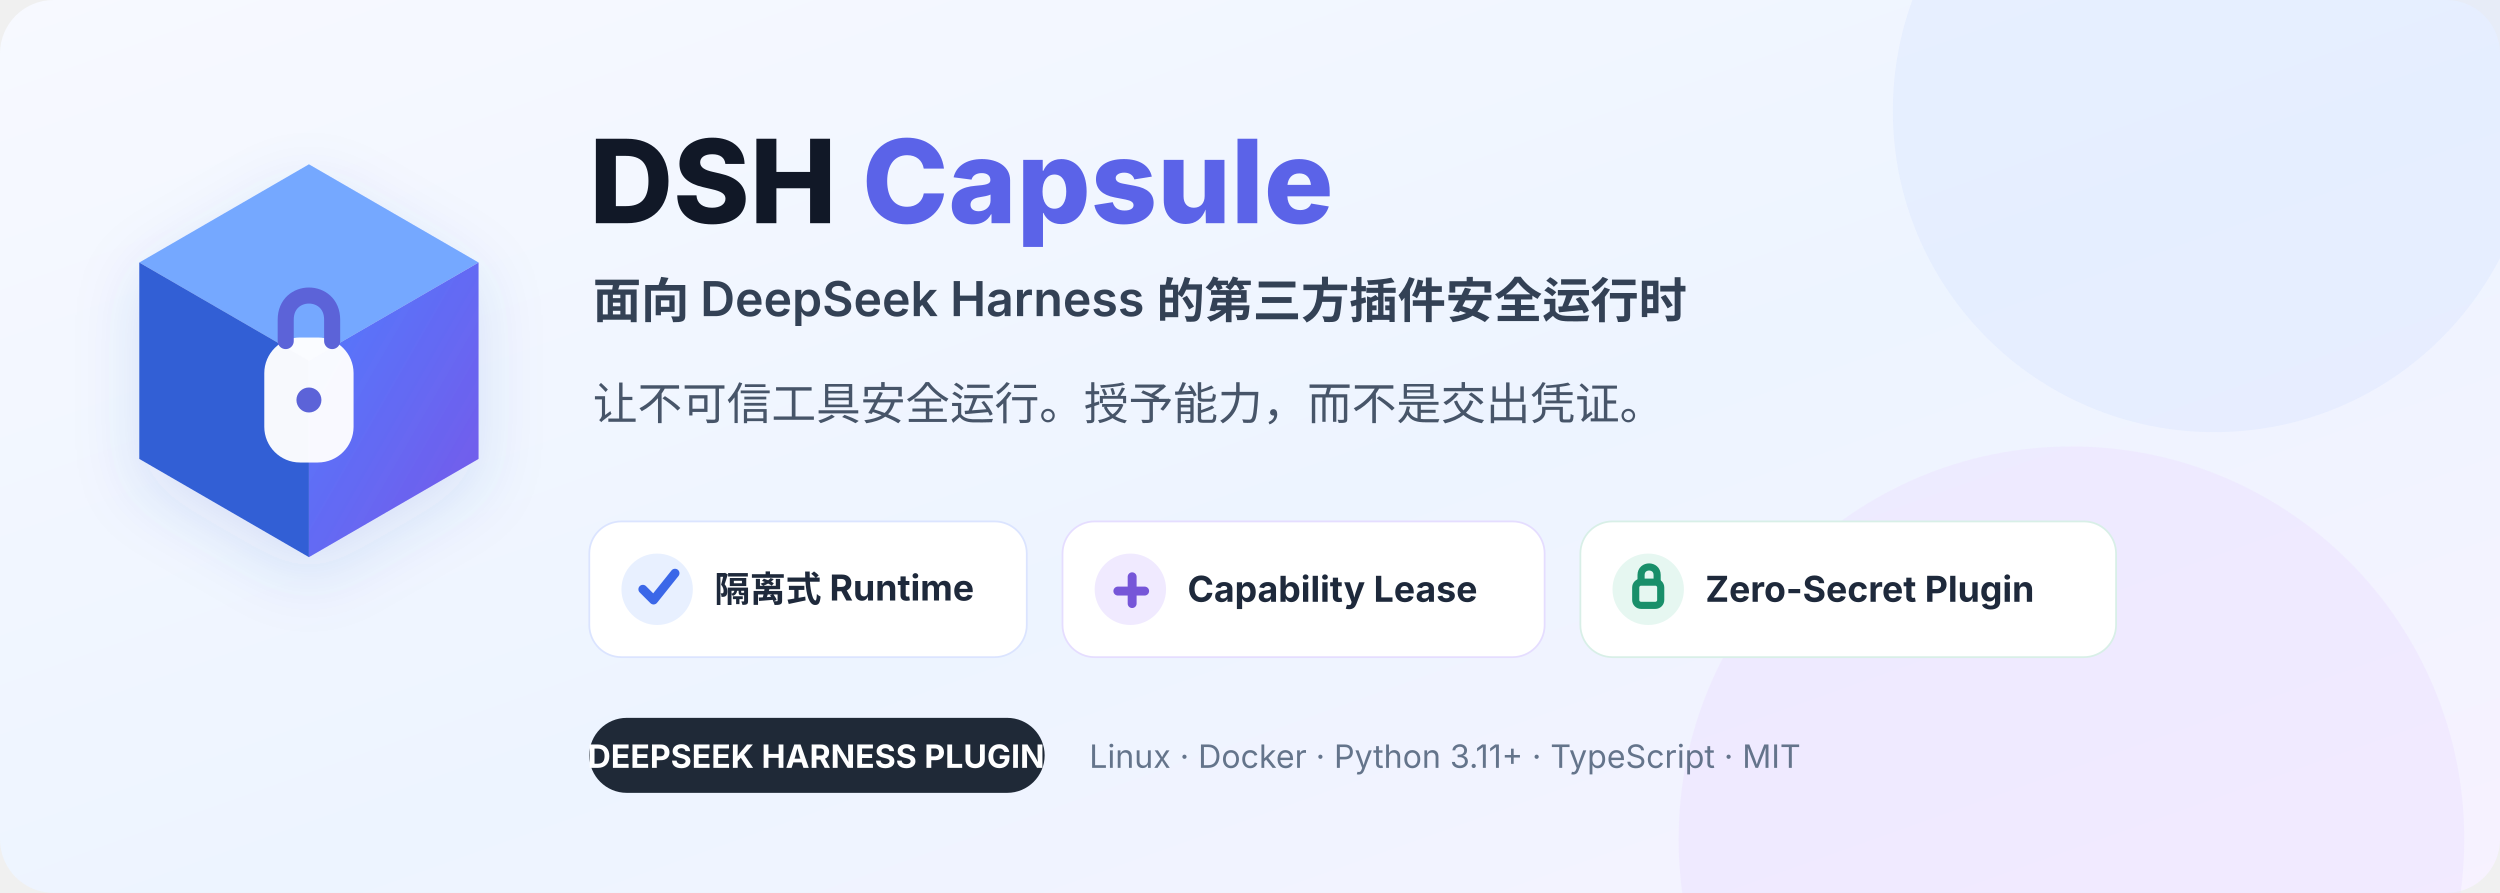
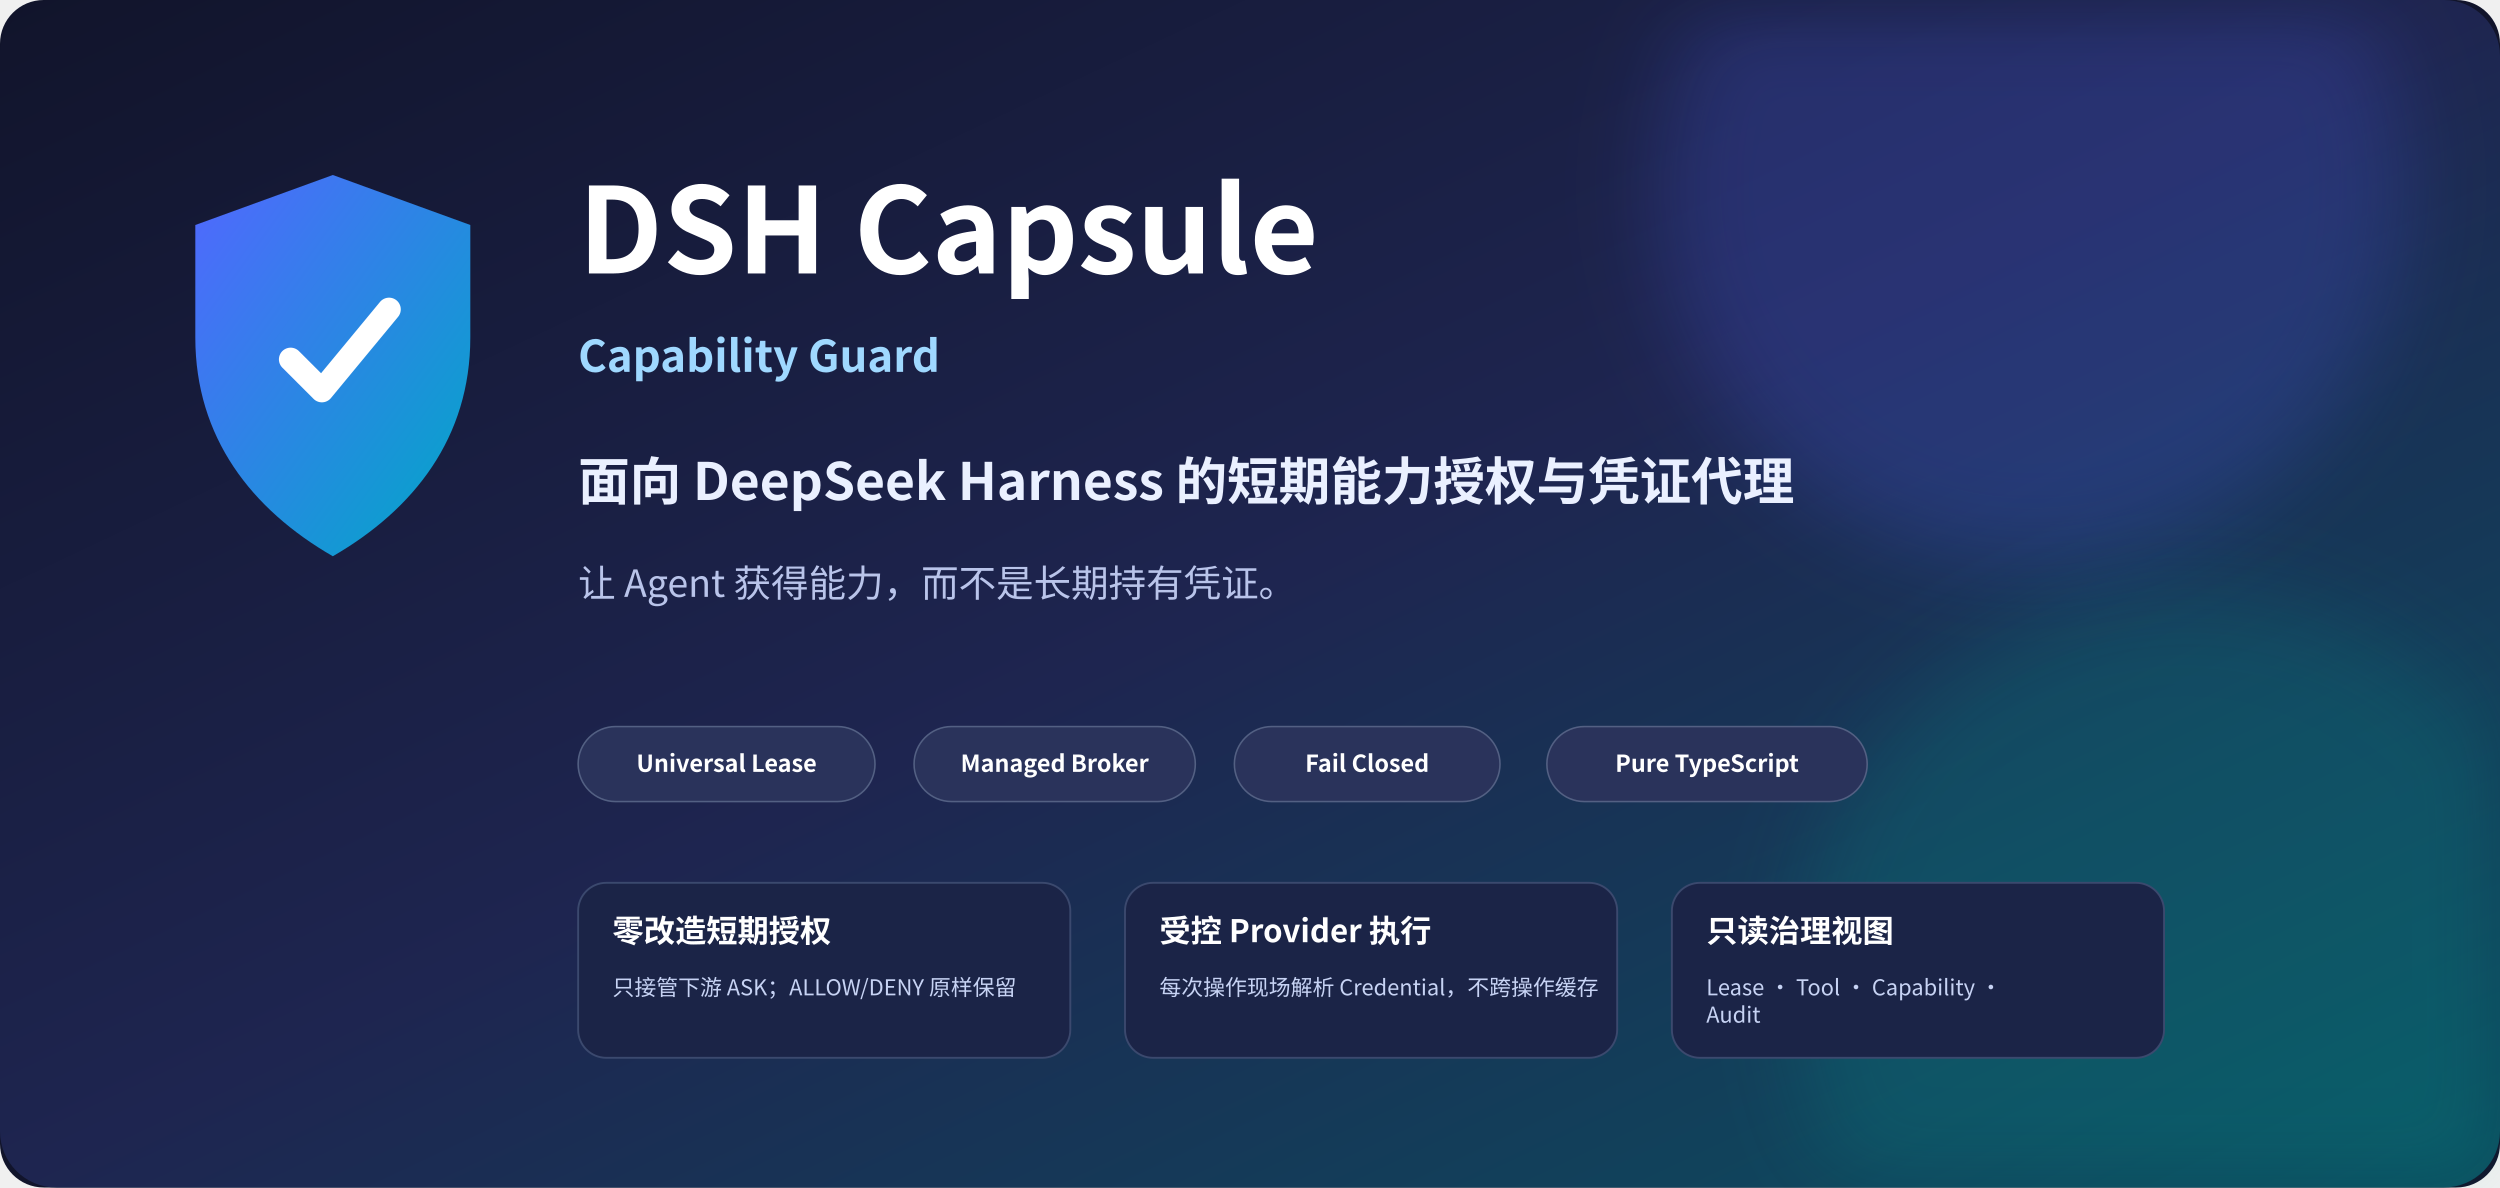
- <svg xmlns="http://www.w3.org/2000/svg" width="1400" height="500" viewBox="0 0 1400 500" role="img" aria-label="DSH Capsule 中文首屏">
+ <svg xmlns="http://www.w3.org/2000/svg" width="1600" height="760" viewBox="0 0 1600 760">
  <defs>
-     <linearGradient id="bg" x1="0" y1="0" x2="1" y2="1">
-       <stop offset="0" stop-color="#f7f9ff" />
-       <stop offset="0.55" stop-color="#edf4ff" />
-       <stop offset="1" stop-color="#f7f2ff" />
+     <linearGradient id="hero" x1="0" y1="0" x2="1" y2="1">
+       <stop offset="0" stop-color="#11142B" />
+       <stop offset="0.5" stop-color="#1E2550" />
+       <stop offset="1" stop-color="#0A5161" />
    </linearGradient>
-     <linearGradient id="cube" x1="0" y1="0" x2="1" y2="1">
-       <stop offset="0" stop-color="#4f7cff" />
-       <stop offset="1" stop-color="#7858e8" />
+     <linearGradient id="blue" x1="0" y1="0" x2="1" y2="1">
+       <stop offset="0" stop-color="#5267FF" />
+       <stop offset="1" stop-color="#00A8C6" />
    </linearGradient>
-     <filter id="shadow" x="-30%" y="-30%" width="160%" height="160%">
-       <feDropShadow dx="0" dy="12" stdDeviation="18" flood-color="#3157c8" flood-opacity=".13" />
+     <linearGradient id="purple" x1="0" y1="0" x2="1" y2="1">
+       <stop offset="0" stop-color="#7257F5" />
+       <stop offset="1" stop-color="#A85AF0" />
+     </linearGradient>
+     <filter id="shadow" x="-20%" y="-20%" width="140%" height="140%">
+       <feDropShadow dx="0" dy="10" stdDeviation="14" flood-color="#1B2352" flood-opacity="0.13" />
    </filter>
+     <filter id="soft" x="-20%" y="-20%" width="140%" height="140%">
+       <feGaussianBlur stdDeviation="28" />
+     </filter>
+     <marker id="arrow" markerWidth="10" markerHeight="10" refX="9" refY="3" orient="auto" markerUnits="strokeWidth">
+       <path d="M0,0 L0,6 L9,3 z" fill="#64748B" />
+     </marker>
+     <marker id="arrowBlue" markerWidth="10" markerHeight="10" refX="9" refY="3" orient="auto" markerUnits="strokeWidth">
+       <path d="M0,0 L0,6 L9,3 z" fill="#5267FF" />
+     </marker>
  </defs>
-   <rect width="1400" height="500" rx="30" fill="url(#bg)" />
-   <circle cx="1240" cy="62" r="180" fill="#dbe6ff" opacity=".45" />
-   <circle cx="1160" cy="470" r="220" fill="#ece1ff" opacity=".45" />
-   <g transform="translate(78 92)" filter="url(#shadow)">
-     <path d="M95 0 190 55 95 110 0 55Z" fill="#75a8ff" />
-     <path d="M0 55 95 110 95 220 0 165Z" fill="#315fd5" />
-     <path d="M190 55 95 110 95 220 190 165Z" fill="url(#cube)" />
-     <rect x="70" y="97" width="50" height="70" rx="20" fill="white" opacity=".96" />
-     <path d="M82 99v-12c0-18 26-18 26 0v12" fill="none" stroke="#5b63d8" stroke-width="9" stroke-linecap="round" />
-     <circle cx="95" cy="132" r="7" fill="#5b63d8" />
+   <rect width="100%" height="100%" rx="28" fill="#11142B" />
+   <rect width="1600" height="760" rx="36" fill="url(#hero)" />
+   <circle cx="1300" cy="120" r="240" fill="#5267FF" opacity="0.20" filter="url(#soft)" />
+   <circle cx="1400" cy="630" r="250" fill="#00C2A8" opacity="0.14" filter="url(#soft)" />
+   <g transform="translate(125,112)">
+     <path d="M88 0 L176 32 V104 C176 168 140 214 88 244 C36 214 0 168 0 104 V32 Z" fill="url(#blue)" />
+     <path d="M61 118 l20 20 43-52" fill="none" stroke="white" stroke-width="15" stroke-linecap="round" stroke-linejoin="round" />
  </g>
-   <text x="330" y="125" font-family="Inter,'Noto Sans SC','Microsoft YaHei','PingFang SC',Arial,sans-serif" font-size="65" font-weight="800" fill="#111827">DSH <tspan fill="#5b63e8">Capsule</tspan>
+   <text x="370" y="175" font-family="Noto Sans CJK SC,Inter,Segoe UI,PingFang SC,Microsoft YaHei,Arial,sans-serif" font-size="76" font-weight="800" fill="#FFFFFF" text-anchor="start" opacity="1">DSH Capsule</text>
+   <text x="370" y="238" font-family="Noto Sans CJK SC,Inter,Segoe UI,PingFang SC,Microsoft YaHei,Arial,sans-serif" font-size="28" font-weight="700" fill="#9FD8FF" text-anchor="start" opacity="1">Capability Guard</text>
+   <text x="370" y="320" font-family="Noto Sans CJK SC,Inter,Segoe UI,PingFang SC,Microsoft YaHei,Arial,sans-serif" font-size="33" font-weight="600" fill="#EAF0FF" text-anchor="start">
+     <tspan x="370" dy="0">面向 DeepSeek Harness 的短期能力授权与凭证代理</tspan>
  </text>
-   <text x="332" y="178" font-family="Inter,'Noto Sans SC','Microsoft YaHei','PingFang SC',Arial,sans-serif" font-size="27" font-weight="600" fill="#334155">面向 DeepSeek Harness 的第三方插件安全运行时</text>
-   <text x="332" y="235" font-family="Inter,'Noto Sans SC','Microsoft YaHei','PingFang SC',Arial,sans-serif" font-size="25" fill="#475569">让不可信工具安全运行。授予能力，而不是交出凭证。</text>
-   <g font-family="Inter,'Noto Sans SC','Microsoft YaHei','PingFang SC',Arial,sans-serif" font-size="20" font-weight="650">
-     <g transform="translate(330 292)">
-       <rect width="245" height="76" rx="18" fill="white" stroke="#dbe4ff" />
-       <circle cx="38" cy="38" r="20" fill="#e8f0ff" />
-       <path d="M30 38l6 6 12-15" fill="none" stroke="#3b67e8" stroke-width="5" stroke-linecap="round" stroke-linejoin="round" />
-       <text x="70" y="45" fill="#1e293b">隔离式 Runtime</text>
-     </g>
-     <g transform="translate(595 292)">
-       <rect width="270" height="76" rx="18" fill="white" stroke="#e5ddff" />
-       <circle cx="38" cy="38" r="20" fill="#f0eaff" />
-       <path d="M31 39h15M39 31v15" stroke="#7656d8" stroke-width="5" stroke-linecap="round" />
-       <text x="70" y="45" fill="#1e293b">Capability Lease</text>
-     </g>
-     <g transform="translate(885 292)">
-       <rect width="300" height="76" rx="18" fill="white" stroke="#d8efe7" />
-       <circle cx="38" cy="38" r="20" fill="#e6f7f1" />
-       <rect x="31" y="34" width="14" height="13" rx="3" fill="none" stroke="#198f6a" stroke-width="4" />
-       <path d="M34 34v-4c0-6 9-6 9 0v4" fill="none" stroke="#198f6a" stroke-width="4" />
-       <text x="70" y="45" fill="#1e293b">Zero-Secret Plugin</text>
-     </g>
-   </g>
-   <rect x="330" y="402" width="255" height="42" rx="21" fill="#1f2937" />
-   <text x="457" y="430" text-anchor="middle" font-family="Inter,Segoe UI,Arial,sans-serif" font-size="18" font-weight="700" fill="white">DEEPSEEK HARNESS PLUGIN</text>
-   <text x="610" y="430" font-family="Inter,Segoe UI,Arial,sans-serif" font-size="18" fill="#64748b">Linux · Docker · Python 3.11+ · TypeScript · MIT</text>
+   <text x="370" y="382" font-family="Noto Sans CJK SC,Inter,Segoe UI,PingFang SC,Microsoft YaHei,Arial,sans-serif" font-size="24" font-weight="500" fill="#B9C4EA" text-anchor="start">
+     <tspan x="370" dy="0">让 Agent 获得能力，而不是长期持有凭证。</tspan>
+   </text>
+   <rect x="370" y="465" width="190" height="48" rx="24.0" fill="#2A335B" stroke="#536083" />
+   <text x="465.0" y="494.0" font-family="Noto Sans CJK SC,Inter,Segoe UI,PingFang SC,Microsoft YaHei,Arial,sans-serif" font-size="15" font-weight="700" fill="#FFFFFF" text-anchor="middle" opacity="1">Universal Lease</text>
+   <rect x="585" y="465" width="180" height="48" rx="24.0" fill="#2A335B" stroke="#536083" />
+   <text x="675.0" y="494.0" font-family="Noto Sans CJK SC,Inter,Segoe UI,PingFang SC,Microsoft YaHei,Arial,sans-serif" font-size="15" font-weight="700" fill="#FFFFFF" text-anchor="middle" opacity="1">Managed Broker</text>
+   <rect x="790" y="465" width="170" height="48" rx="24.0" fill="#2A335B" stroke="#536083" />
+   <text x="875.0" y="494.0" font-family="Noto Sans CJK SC,Inter,Segoe UI,PingFang SC,Microsoft YaHei,Arial,sans-serif" font-size="15" font-weight="700" fill="#FFFFFF" text-anchor="middle" opacity="1">Fail Closed</text>
+   <rect x="990" y="465" width="205" height="48" rx="24.0" fill="#2A335B" stroke="#536083" />
+   <text x="1092.5" y="494.0" font-family="Noto Sans CJK SC,Inter,Segoe UI,PingFang SC,Microsoft YaHei,Arial,sans-serif" font-size="15" font-weight="700" fill="#FFFFFF" text-anchor="middle" opacity="1">Pure TypeScript</text>
+   <rect x="370" y="565" width="315" height="112" rx="18" fill="#1B2447" stroke="#3B496E" stroke-width="1.2" />
+   <text x="392" y="603" font-family="Noto Sans CJK SC,Inter,Segoe UI,PingFang SC,Microsoft YaHei,Arial,sans-serif" font-size="20" font-weight="700" fill="#FFFFFF" text-anchor="start" opacity="1">零改造短期授权</text>
+   <text x="392" y="637" font-family="Noto Sans CJK SC,Inter,Segoe UI,PingFang SC,Microsoft YaHei,Arial,sans-serif" font-size="14" font-weight="500" fill="#C7D3F4" text-anchor="start">
+     <tspan x="392" dy="0">只接管下游 ASK；ALLOW/DENY 原样保留</tspan>
+   </text>
+   <rect x="720" y="565" width="315" height="112" rx="18" fill="#1B2447" stroke="#3B496E" stroke-width="1.2" />
+   <text x="742" y="603" font-family="Noto Sans CJK SC,Inter,Segoe UI,PingFang SC,Microsoft YaHei,Arial,sans-serif" font-size="20" font-weight="700" fill="#FFFFFF" text-anchor="start" opacity="1">受控 Provider 执行</text>
+   <text x="742" y="637" font-family="Noto Sans CJK SC,Inter,Segoe UI,PingFang SC,Microsoft YaHei,Arial,sans-serif" font-size="14" font-weight="500" fill="#C7D3F4" text-anchor="start">
+     <tspan x="742" dy="0">每次操作现场解析 Credential，不跨操作缓存</tspan>
+   </text>
+   <rect x="1070" y="565" width="315" height="112" rx="18" fill="#1B2447" stroke="#3B496E" stroke-width="1.2" />
+   <text x="1092" y="603" font-family="Noto Sans CJK SC,Inter,Segoe UI,PingFang SC,Microsoft YaHei,Arial,sans-serif" font-size="20" font-weight="700" fill="#FFFFFF" text-anchor="start" opacity="1">只读治理视图</text>
+   <text x="1092" y="637" font-family="Noto Sans CJK SC,Inter,Segoe UI,PingFang SC,Microsoft YaHei,Arial,sans-serif" font-size="14" font-weight="500" fill="#C7D3F4" text-anchor="start">
+     <tspan x="1092" dy="0">Lease · Tool · Capability ·</tspan>
+     <tspan x="1092" dy="17.5">Audit</tspan>
+   </text>
</svg>
